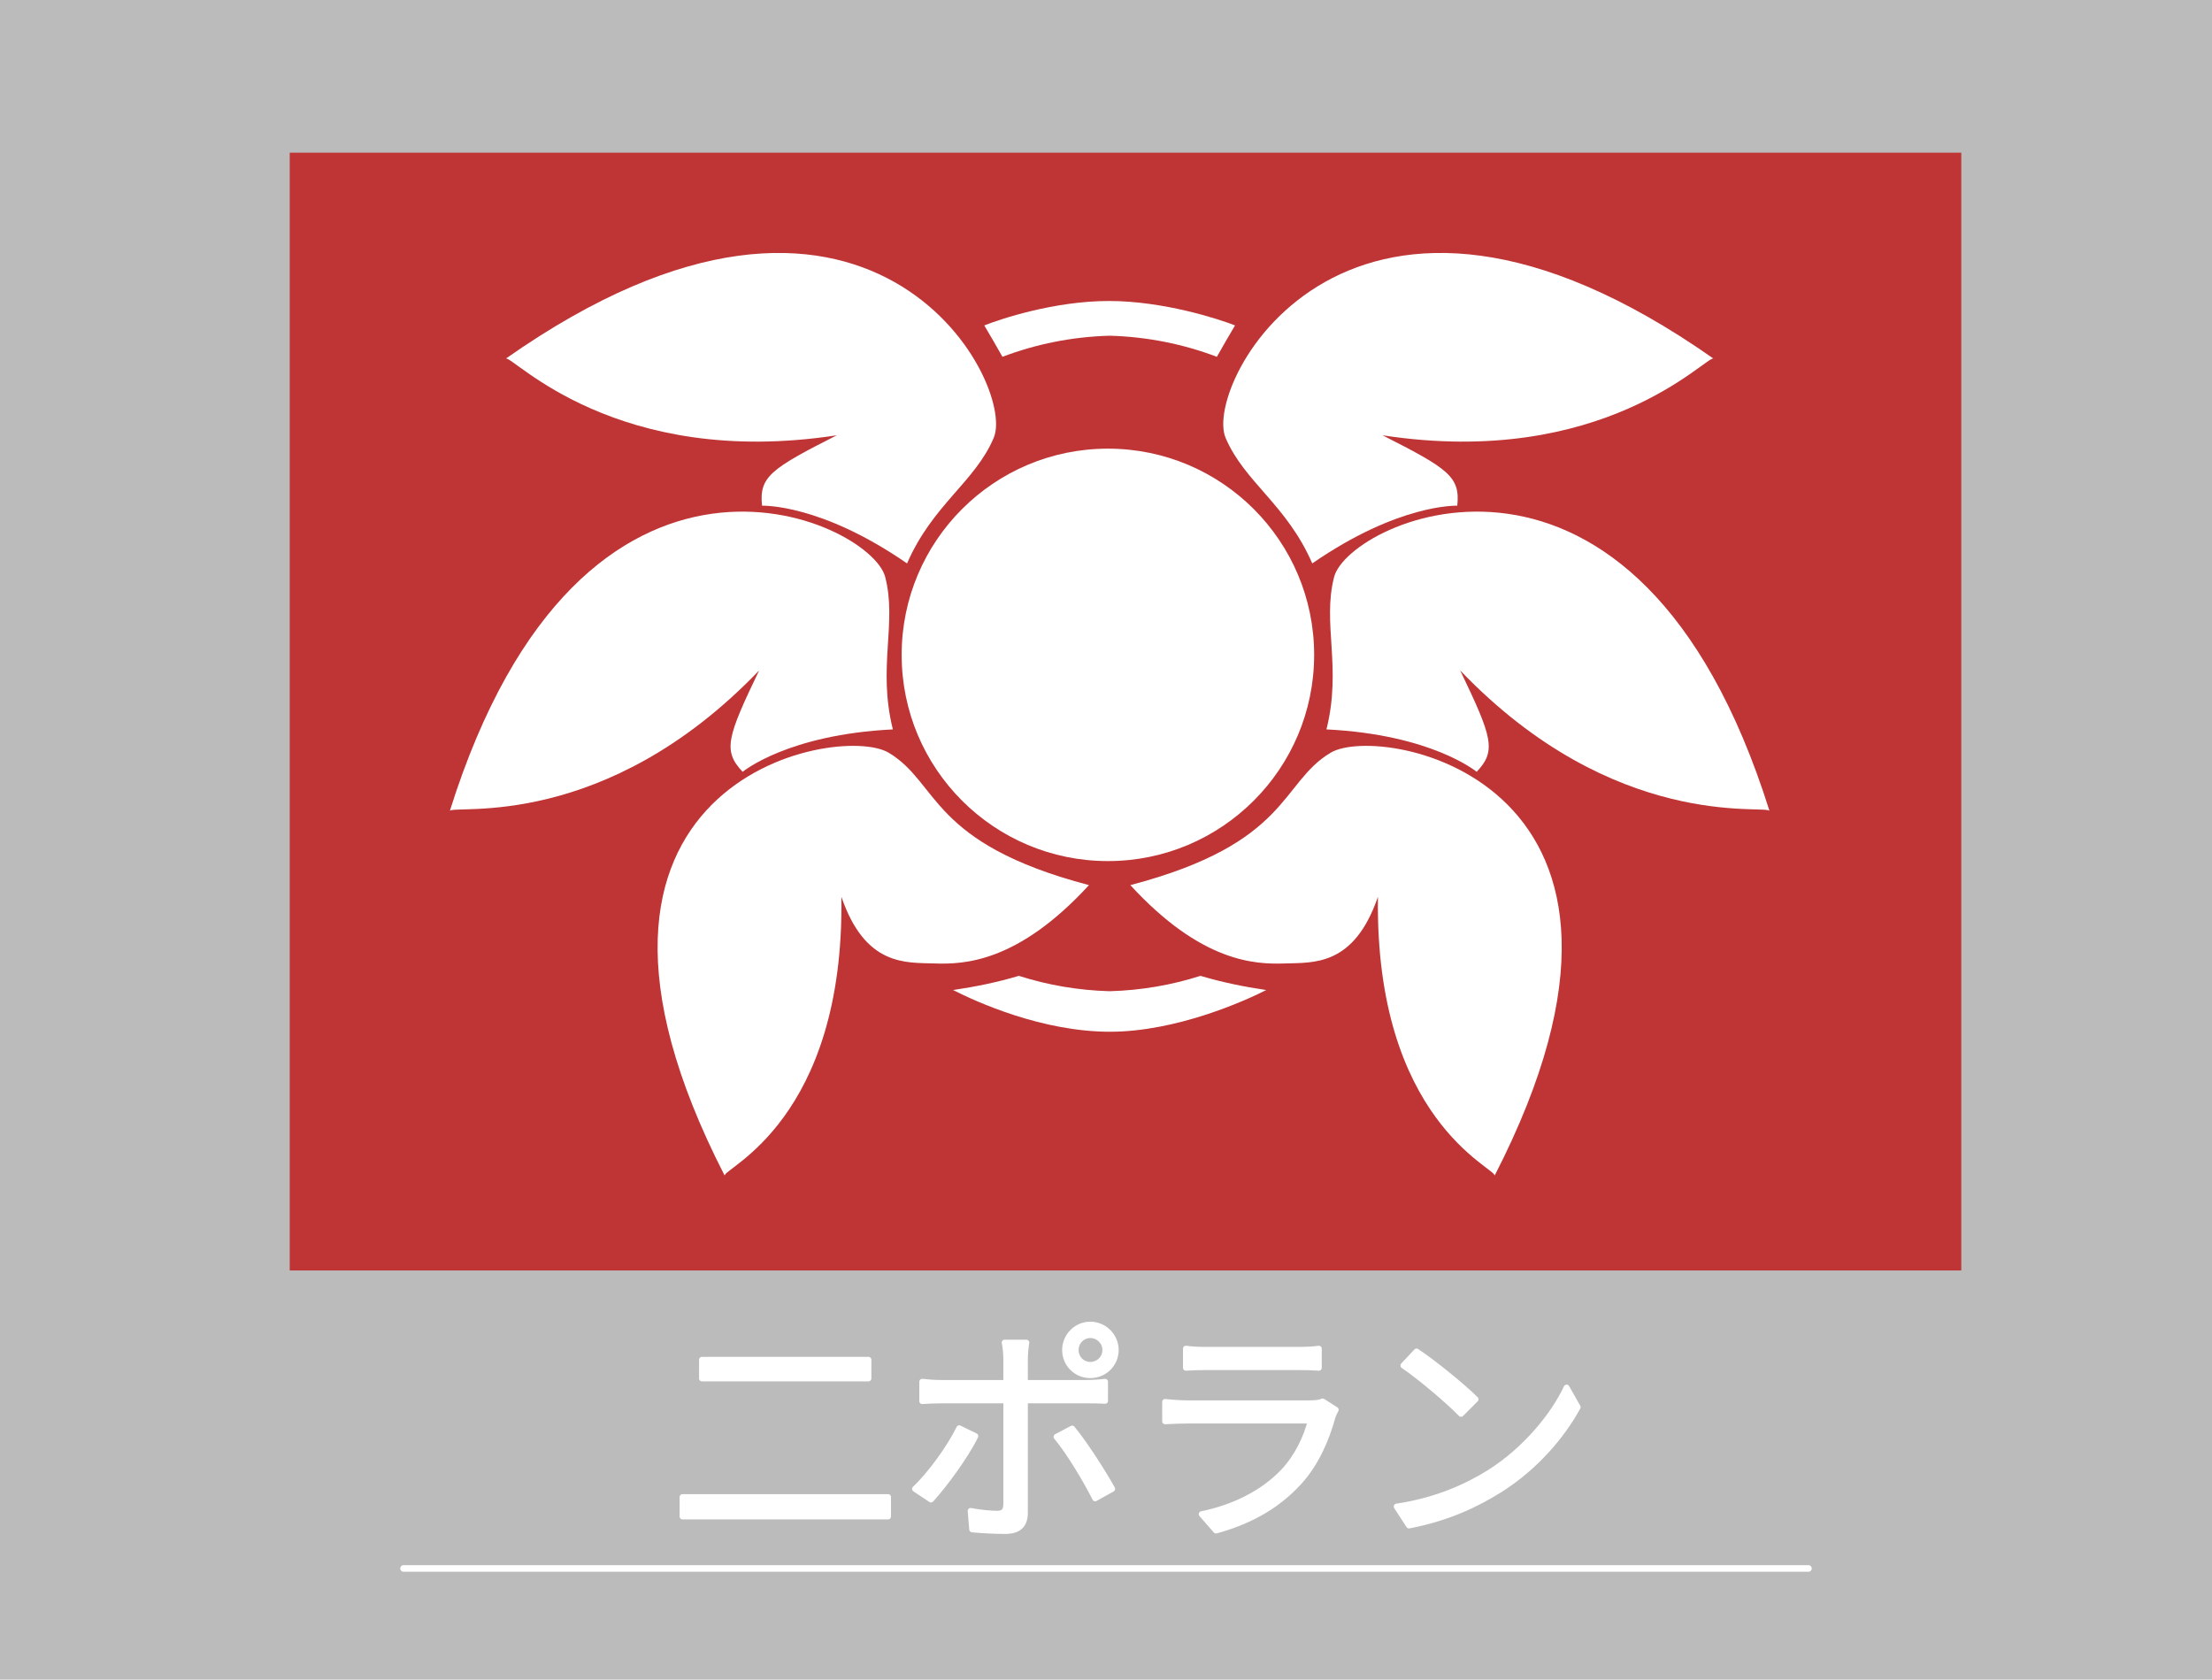
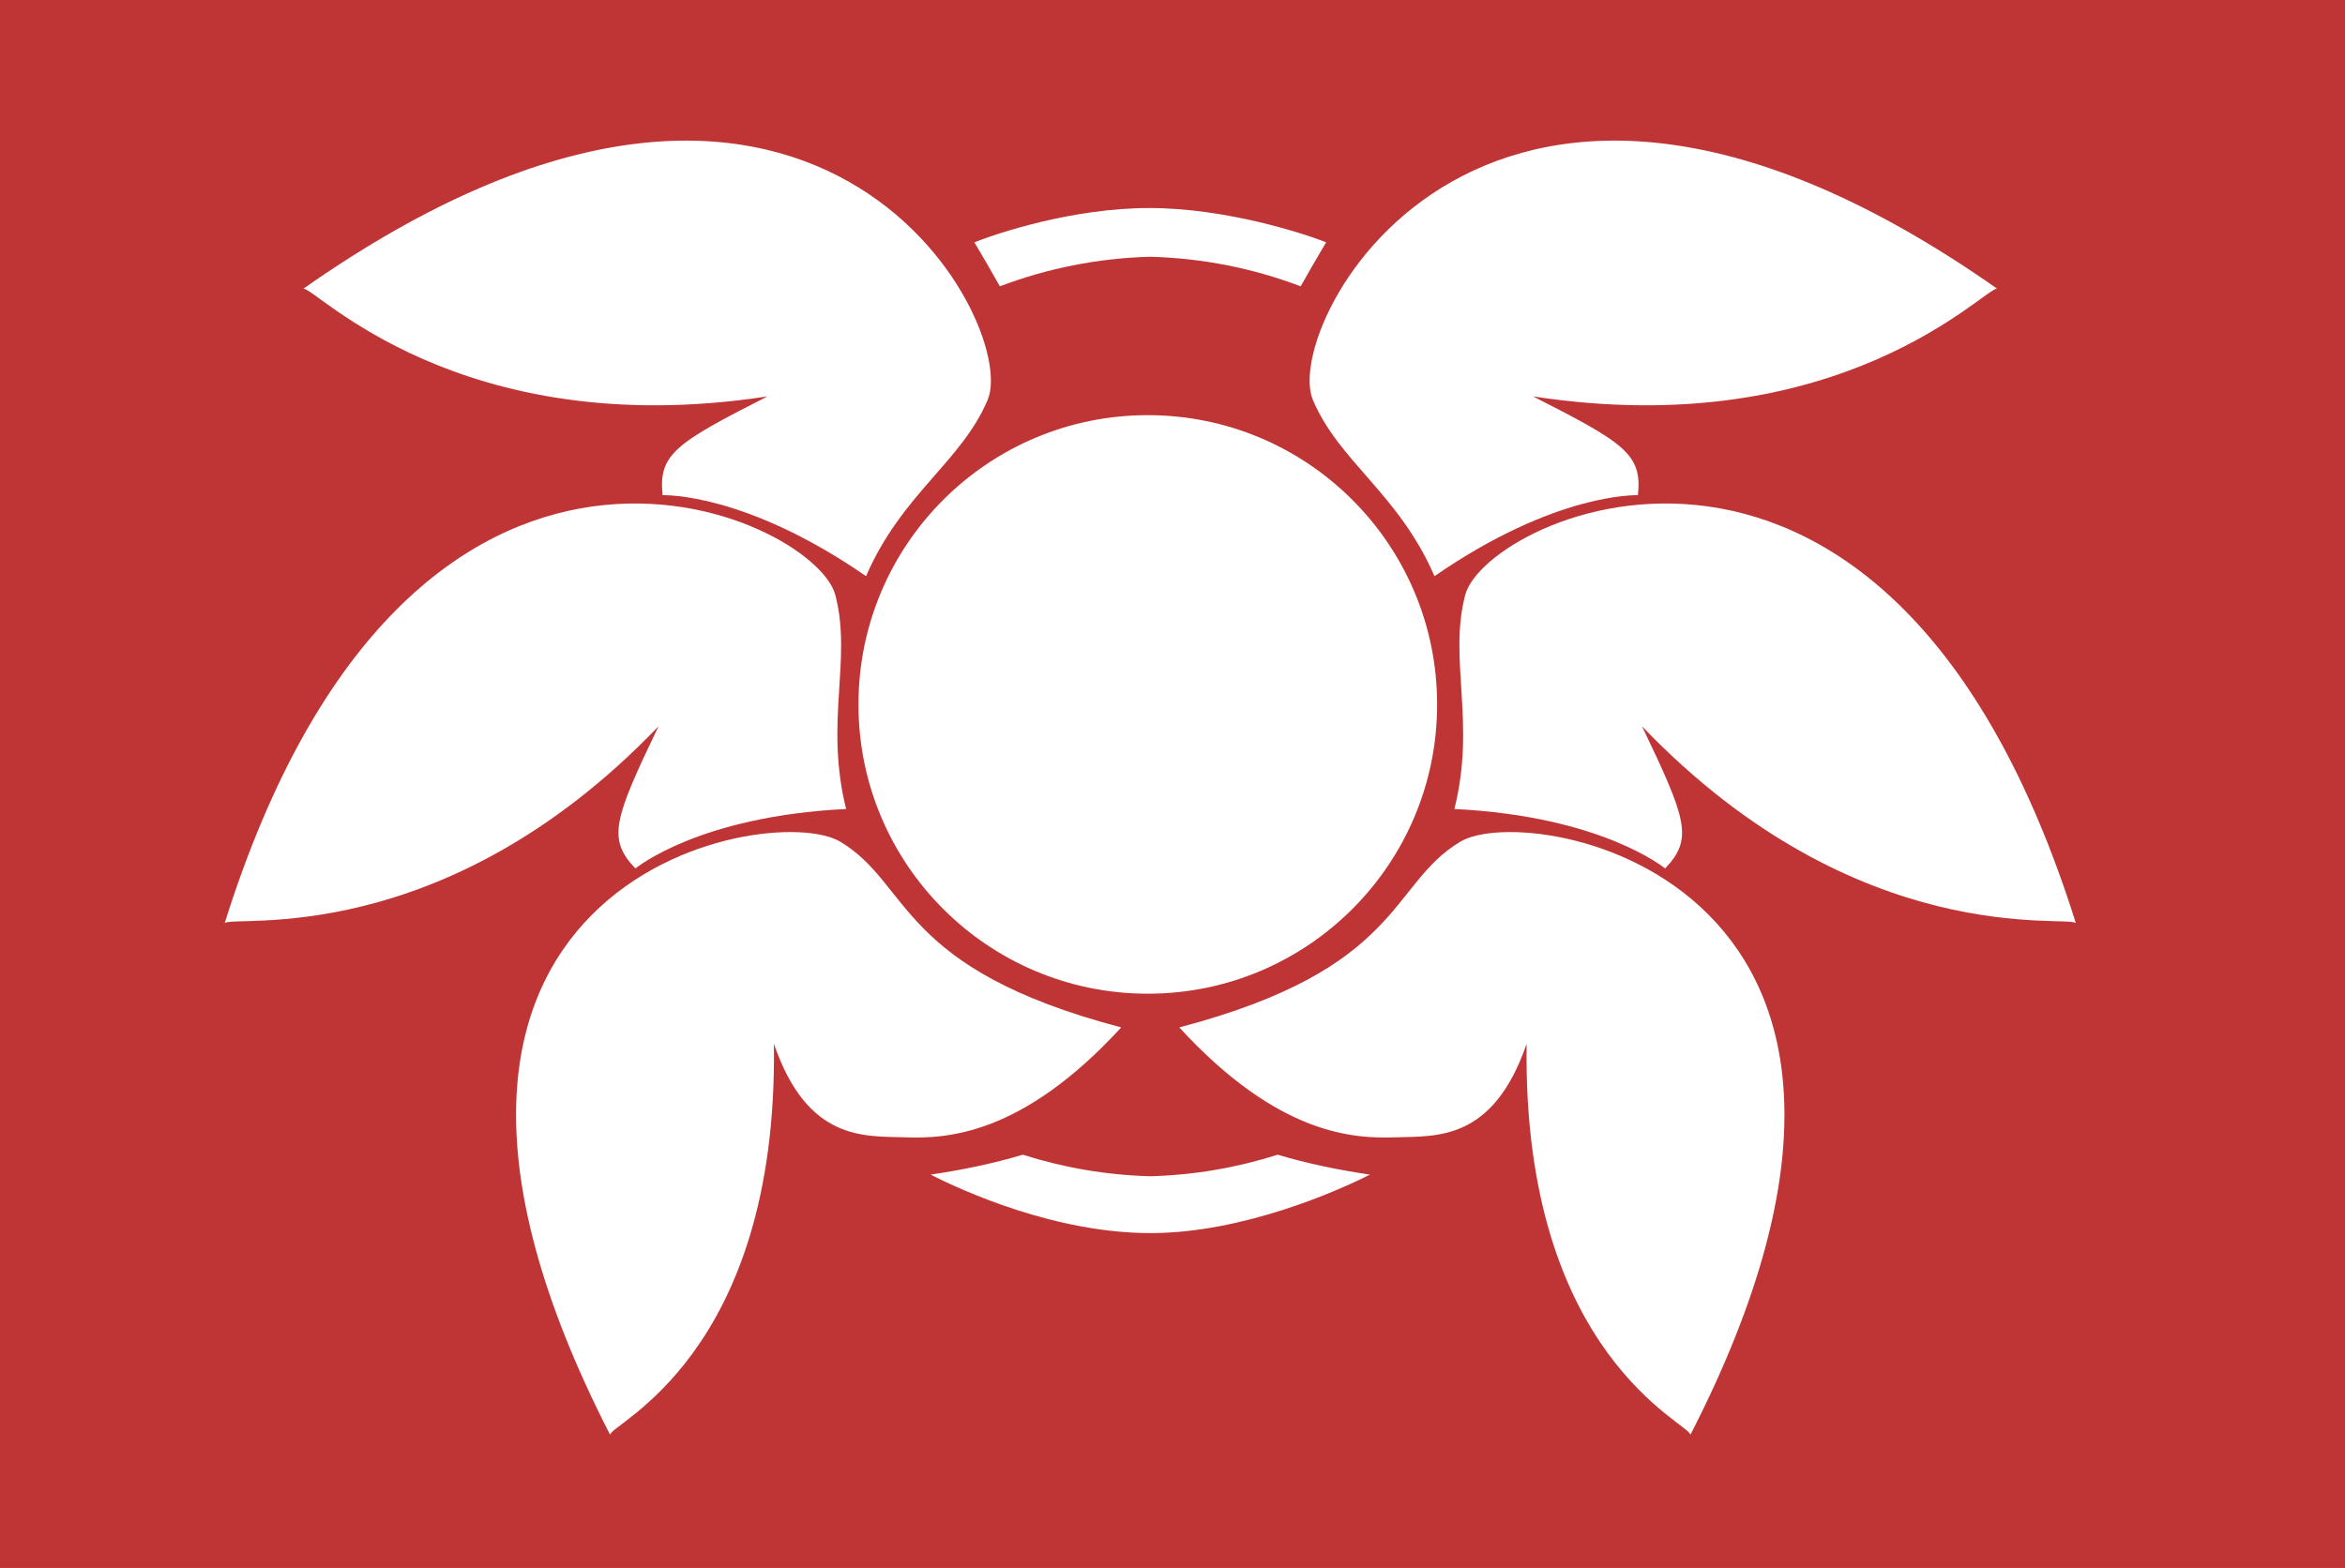
- <svg xmlns="http://www.w3.org/2000/svg" version="1.1" width="503.837" height="382.605" viewBox="0,0,503.837,382.605">
-   <g transform="translate(11.91857,11.30245)">
-     <g data-paper-data="{&quot;isPaintingLayer&quot;:true}" fill-rule="nonzero" stroke-miterlimit="10" stroke-dasharray="" stroke-dashoffset="0" style="mix-blend-mode: normal">
-       <path d="M-11.919,371.302v-382.605h503.837v382.605z" fill-opacity="0.22" fill="#000000" stroke="none" stroke-width="0" stroke-linecap="butt" stroke-linejoin="miter" />
-       <path d="M54.074,278.118v-254.636h380.741v254.636z" fill="#bf3535" stroke="#000000" stroke-width="0" stroke-linecap="butt" stroke-linejoin="miter" />
-       <text transform="translate(140.5314,335.2132) scale(1.31859,1.31859)" font-size="40" xml:space="preserve" fill="#ffffff" fill-rule="nonzero" stroke="#ffffff" stroke-width="1" stroke-linecap="round" stroke-linejoin="round" stroke-miterlimit="10" stroke-dasharray="" stroke-dashoffset="0" font-family="Serif" font-weight="normal" text-anchor="start" style="mix-blend-mode: normal">
-         <tspan x="0" dy="0">二ポラン</tspan>
-       </text>
-       <path d="M80,346h320" fill="none" stroke="#ffffff" stroke-width="1.5" stroke-linecap="round" stroke-linejoin="miter" />
-       <g fill="#ffffff" stroke="none" stroke-width="0.5" stroke-linecap="butt" stroke-linejoin="miter">
+ <svg xmlns="http://www.w3.org/2000/svg" version="1.1" width="380.741" height="254.636" viewBox="0,0,380.741,254.636">
+   <g transform="translate(-54.07406,-23.48255)">
+     <g data-paper-data="{&quot;isPaintingLayer&quot;:true}" fill-rule="nonzero" stroke-linecap="butt" stroke-linejoin="miter" stroke-miterlimit="10" stroke-dasharray="" stroke-dashoffset="0" style="mix-blend-mode: normal">
+       <path d="M54.074,278.118v-254.636h380.741v254.636z" fill="#bf3535" stroke="#000000" stroke-width="0" />
+       <g fill="#ffffff" stroke="none" stroke-width="0.5">
        <path d="M193.456,137.88c0,-25.945 21.032,-46.977 46.977,-46.977c25.945,0 46.977,21.032 46.977,46.977c0,25.945 -21.032,46.977 -46.977,46.977c-25.945,0 -46.977,-21.032 -46.977,-46.977z" />
        <g>
          <path d="M214.43,88.431c-4.261,10.065 -13.917,15.208 -19.744,28.618c-19.698,-13.609 -32.73,-13.128 -33.031,-13.158c-0.699,-6.608 2.051,-8.428 17.027,-16.032c-50.282,7.717 -73.702,-18.041 -75.363,-17.483c82.667,-58.056 116.375,5.624 111.111,18.056z" data-paper-data="{&quot;index&quot;:null}" />
          <path d="M189.708,120.136c2.742,10.58 -1.791,20.537 1.744,34.724c-23.912,1.185 -33.962,9.497 -34.219,9.656c-4.576,-4.818 -3.501,-7.937 3.757,-23.083c-35.207,36.719 -69.466,30.529 -70.444,31.982c30.278,-96.372 95.774,-66.347 99.162,-53.279z" data-paper-data="{&quot;index&quot;:null}" />
          <path d="M190.493,160.169c11.589,6.925 9.258,20.601 45.627,30.163c-16.191,17.636 -28.439,18.066 -35.08,17.849c-6.641,-0.217 -15.844,0.697 -21.313,-15.183c0.721,50.865 -26.905,61.795 -26.581,63.516c-46.122,-89.872 25.758,-103.27 37.347,-96.345z" data-paper-data="{&quot;index&quot;:null}" />
        </g>
        <g>
          <path d="M267.237,88.431c-5.263,-12.432 28.444,-76.111 111.111,-18.056c-1.66,-0.558 -25.081,25.2 -75.363,17.483c14.976,7.604 17.726,9.424 17.027,16.032c-0.301,0.03 -13.333,-0.451 -33.031,13.158c-5.827,-13.41 -15.483,-18.553 -19.744,-28.618z" />
          <path d="M291.959,120.136c3.388,-13.068 68.884,-43.093 99.162,53.279c-0.978,-1.453 -35.237,4.737 -70.444,-31.982c7.258,15.146 8.333,18.265 3.757,23.083c-0.257,-0.159 -10.307,-8.471 -34.219,-9.656c3.536,-14.187 -0.998,-24.145 1.744,-34.724z" />
          <path d="M291.174,160.169c11.589,-6.925 83.469,6.473 37.347,96.345c0.324,-1.721 -27.302,-12.651 -26.581,-63.516c-5.47,15.88 -14.672,14.966 -21.313,15.183c-6.641,0.217 -18.889,-0.213 -35.08,-17.849c36.369,-9.562 34.038,-23.238 45.627,-30.163z" />
        </g>
        <g>
          <path d="M216.413,69.981c-1.348,-2.398 -2.729,-4.78 -4.138,-7.149c3.789,-1.497 15.988,-5.575 28.446,-5.567c12.33,0.008 24.92,4.086 28.67,5.567c-1.409,2.369 -2.79,4.751 -4.138,7.149c-7.622,-2.892 -15.84,-4.572 -24.42,-4.806c-8.58,0.234 -16.798,1.914 -24.42,4.806z" />
          <path d="M205.168,214.235c5.098,-0.75 10.12,-1.782 14.979,-3.234c6.549,2.093 13.491,3.306 20.686,3.502c7.196,-0.196 14.137,-1.41 20.686,-3.502c4.859,1.452 9.881,2.484 14.979,3.234c-5.026,2.557 -20.467,9.451 -35.444,9.5c-15.558,0.051 -30.665,-6.843 -35.886,-9.5z" />
        </g>
      </g>
    </g>
  </g>
</svg>
